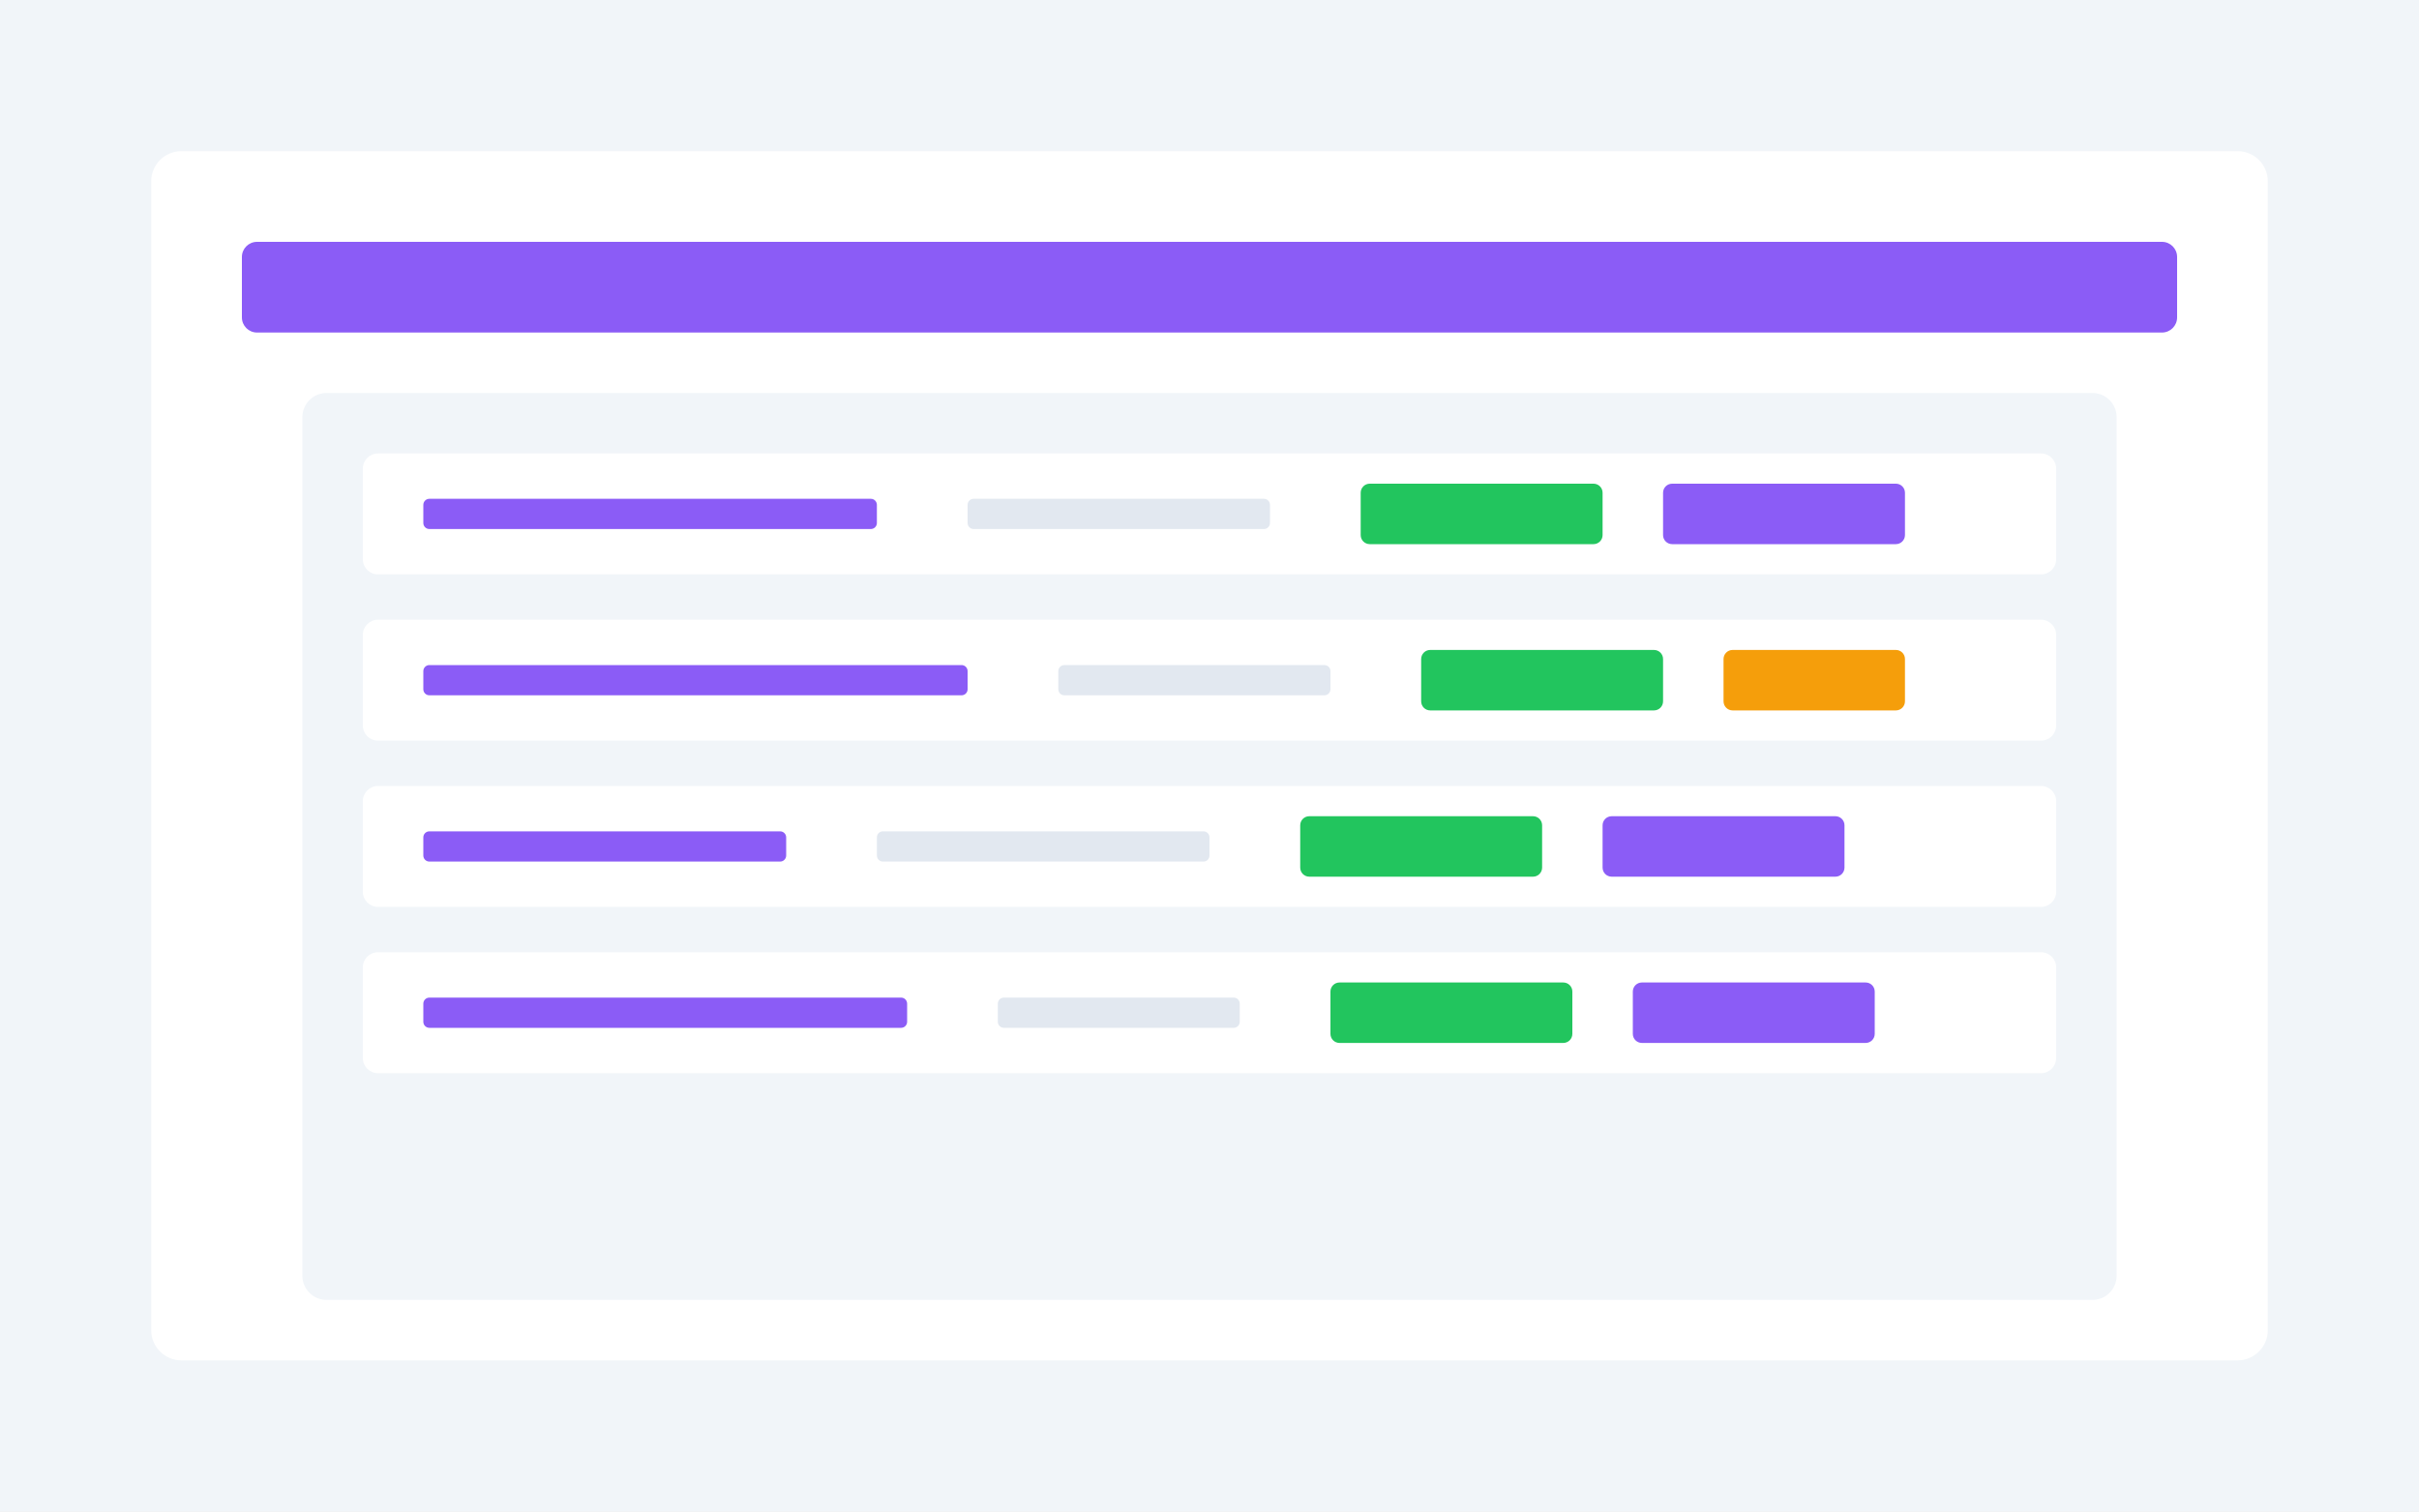
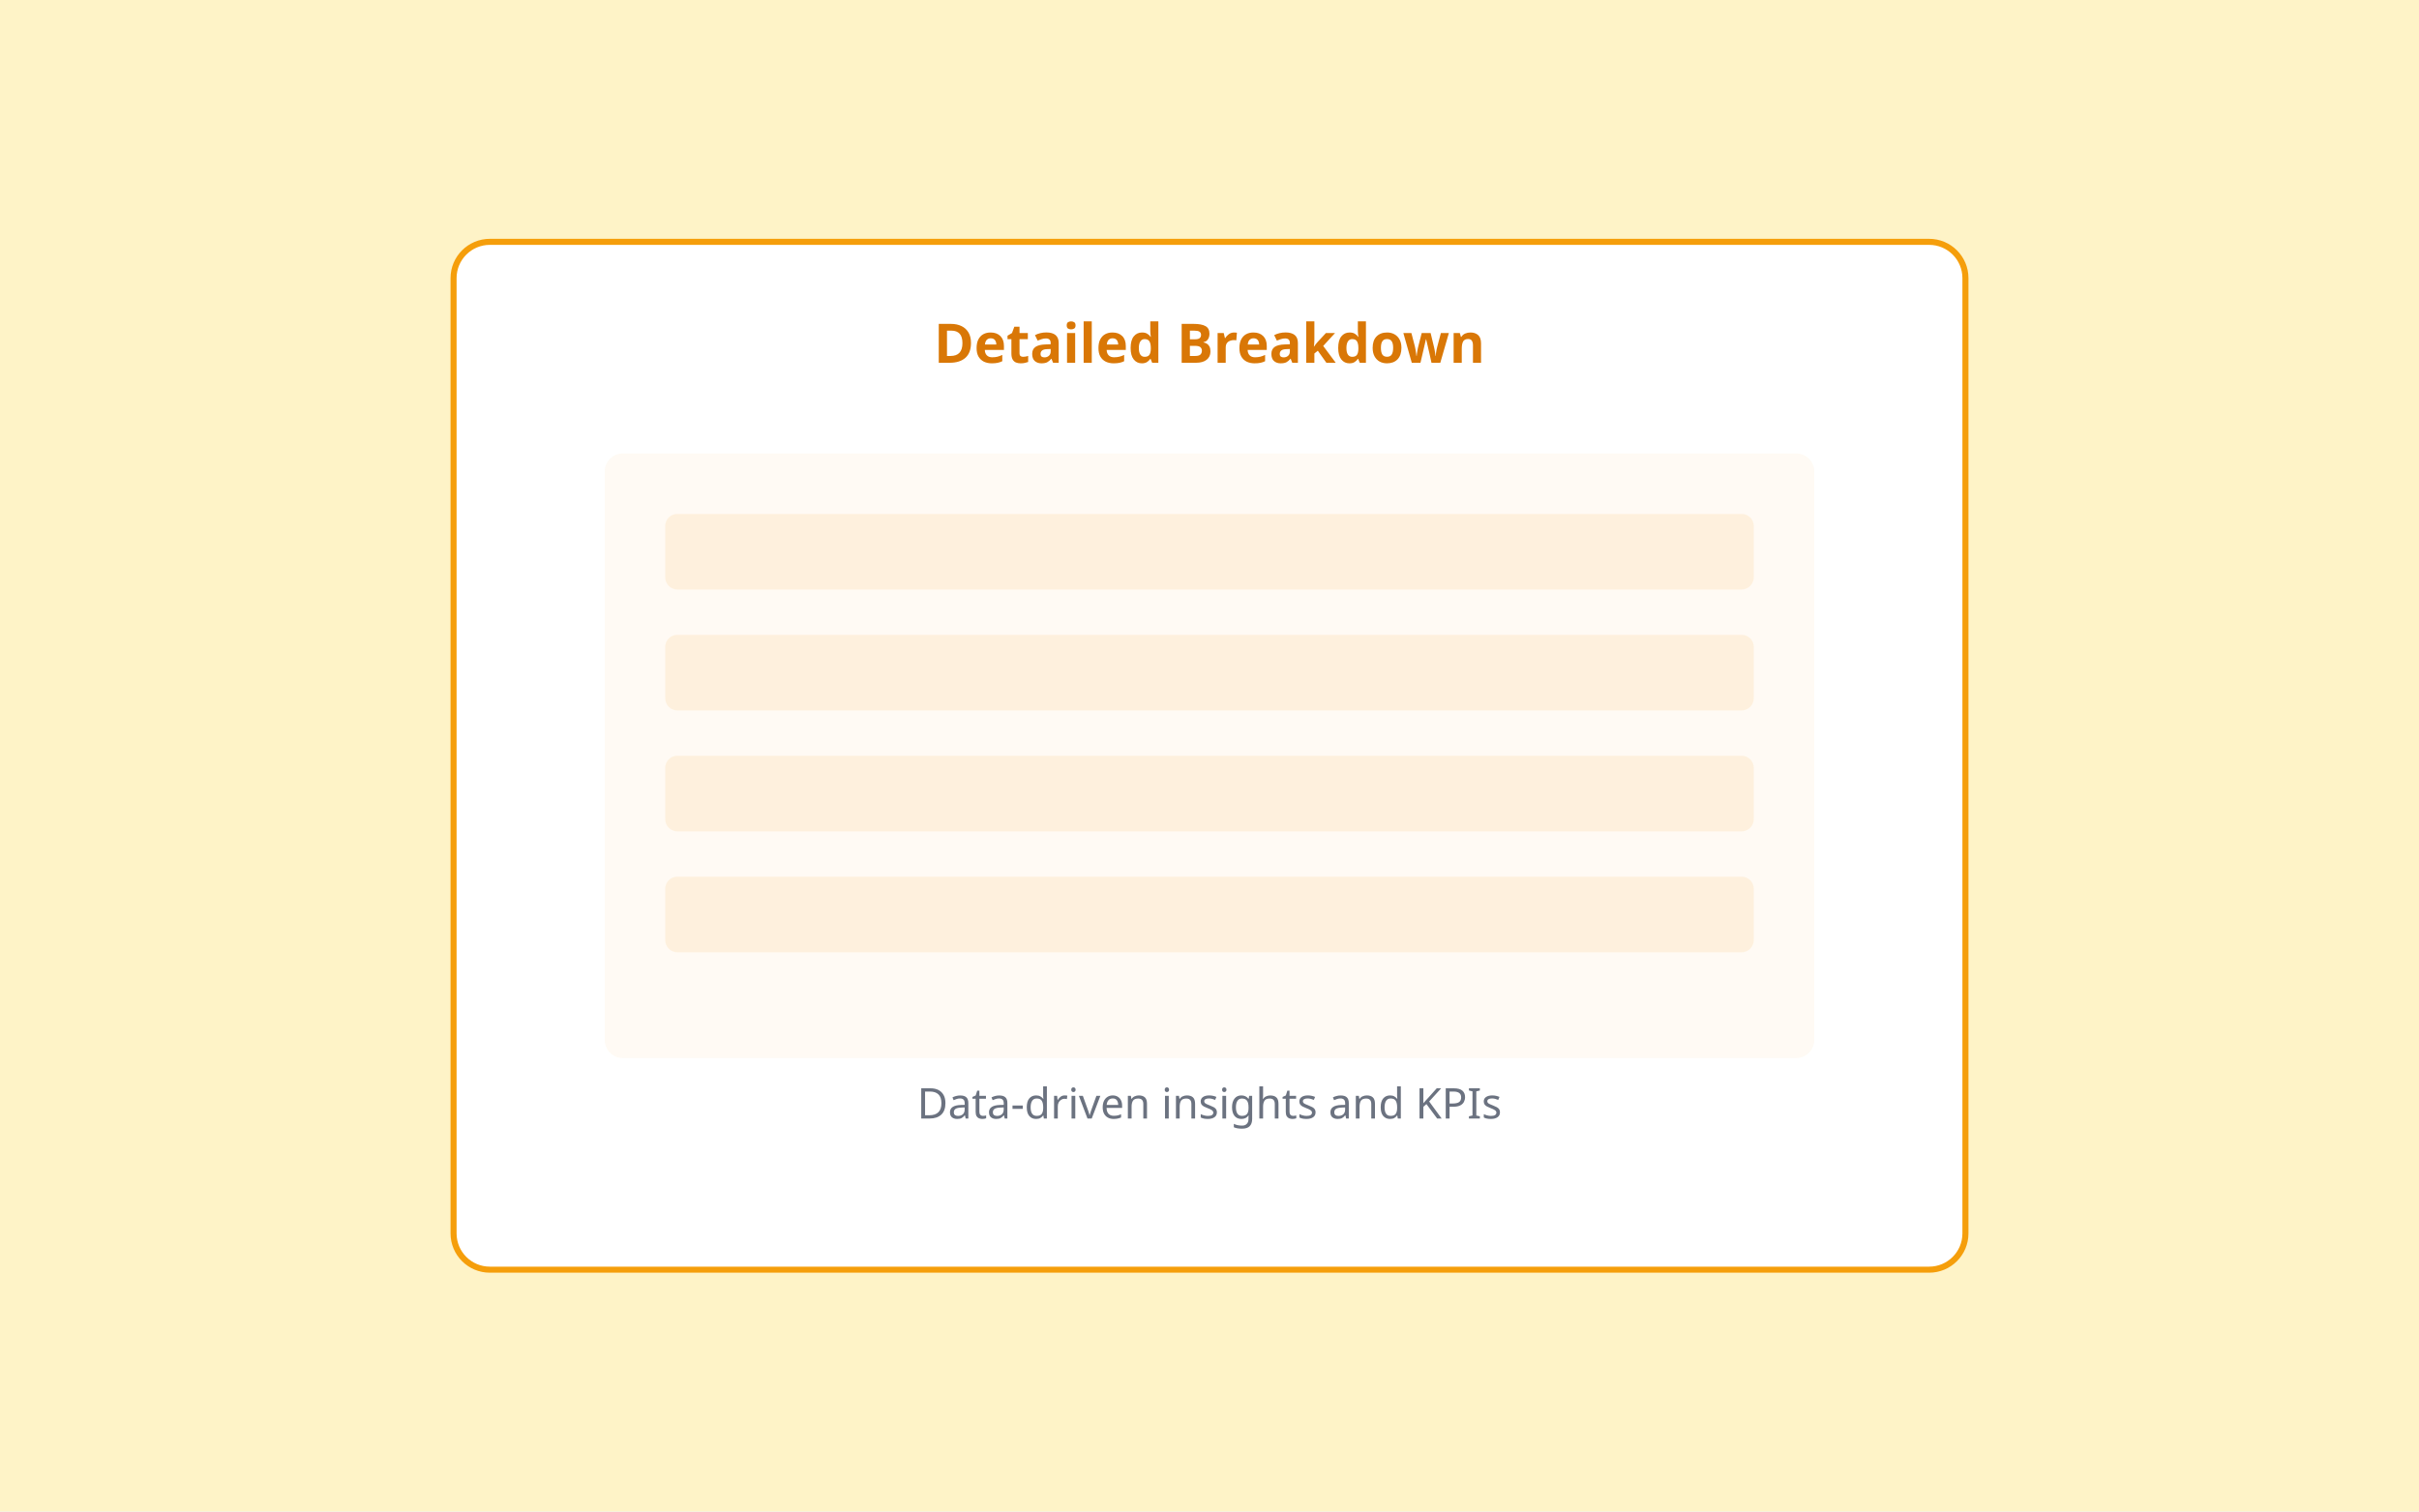
- <svg xmlns="http://www.w3.org/2000/svg" width="800" height="500" viewBox="0 0 800 500" fill="none">
-   <rect width="800" height="500" fill="#F1F5F9" />
-   <rect x="50" y="50" width="700" height="400" rx="10" fill="white" />
-   <rect x="80" y="80" width="640" height="30" rx="5" fill="#8B5CF6" />
-   <rect x="100" y="130" width="600" height="300" rx="8" fill="#F1F5F9" />
-   <rect x="120" y="150" width="560" height="40" rx="5" fill="white" />
-   <rect x="140" y="165" width="150" height="10" rx="2" fill="#8B5CF6" />
-   <rect x="320" y="165" width="100" height="10" rx="2" fill="#E2E8F0" />
-   <rect x="450" y="160" width="80" height="20" rx="3" fill="#22C55E" />
-   <rect x="550" y="160" width="80" height="20" rx="3" fill="#8B5CF6" />
-   <rect x="120" y="205" width="560" height="40" rx="5" fill="white" />
-   <rect x="140" y="220" width="180" height="10" rx="2" fill="#8B5CF6" />
-   <rect x="350" y="220" width="90" height="10" rx="2" fill="#E2E8F0" />
-   <rect x="470" y="215" width="80" height="20" rx="3" fill="#22C55E" />
-   <rect x="570" y="215" width="60" height="20" rx="3" fill="#F59E0B" />
-   <rect x="120" y="260" width="560" height="40" rx="5" fill="white" />
-   <rect x="140" y="275" width="120" height="10" rx="2" fill="#8B5CF6" />
-   <rect x="290" y="275" width="110" height="10" rx="2" fill="#E2E8F0" />
-   <rect x="430" y="270" width="80" height="20" rx="3" fill="#22C55E" />
-   <rect x="530" y="270" width="80" height="20" rx="3" fill="#8B5CF6" />
-   <rect x="120" y="315" width="560" height="40" rx="5" fill="white" />
-   <rect x="140" y="330" width="160" height="10" rx="2" fill="#8B5CF6" />
-   <rect x="330" y="330" width="80" height="10" rx="2" fill="#E2E8F0" />
-   <rect x="440" y="325" width="80" height="20" rx="3" fill="#22C55E" />
-   <rect x="540" y="325" width="80" height="20" rx="3" fill="#8B5CF6" />
+ <svg xmlns="http://www.w3.org/2000/svg" viewBox="0 0 800 500" fill="none">
+   <rect width="800" height="500" fill="#FEF3C7" />
+   <rect x="150" y="80" width="500" height="340" rx="12" fill="white" stroke="#F59E0B" stroke-width="2" />
+   <text x="400" y="120" text-anchor="middle" font-family="system-ui" font-size="18" font-weight="600" fill="#D97706">Detailed Breakdown</text>
+   <rect x="200" y="150" width="400" height="200" rx="6" fill="#F59E0B" opacity="0.05" />
+   <rect x="220" y="170" width="360" height="25" rx="4" fill="#F59E0B" opacity="0.1" />
+   <rect x="220" y="210" width="360" height="25" rx="4" fill="#F59E0B" opacity="0.1" />
+   <rect x="220" y="250" width="360" height="25" rx="4" fill="#F59E0B" opacity="0.1" />
+   <rect x="220" y="290" width="360" height="25" rx="4" fill="#F59E0B" opacity="0.1" />
+   <text x="400" y="370" text-anchor="middle" font-family="system-ui" font-size="14" fill="#6B7280">Data-driven insights and KPIs</text>
</svg>
